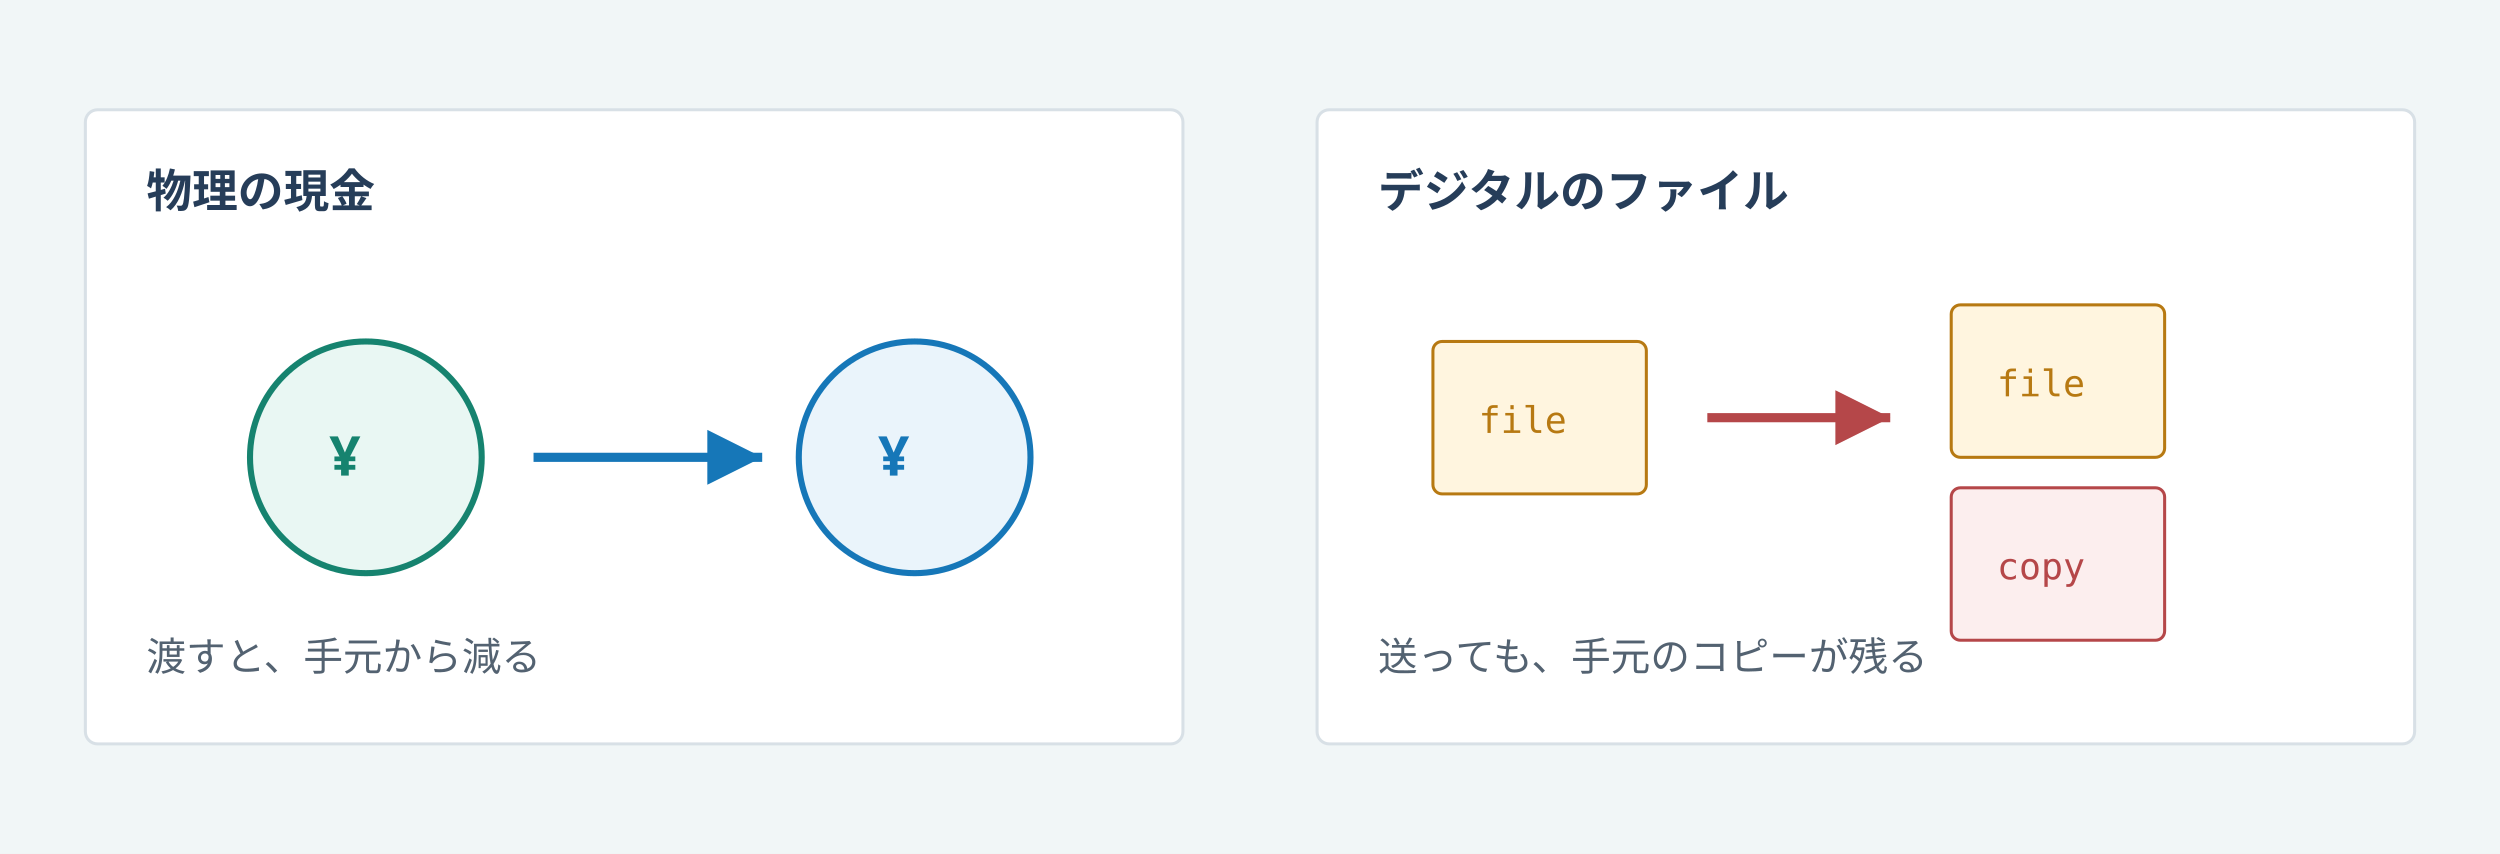
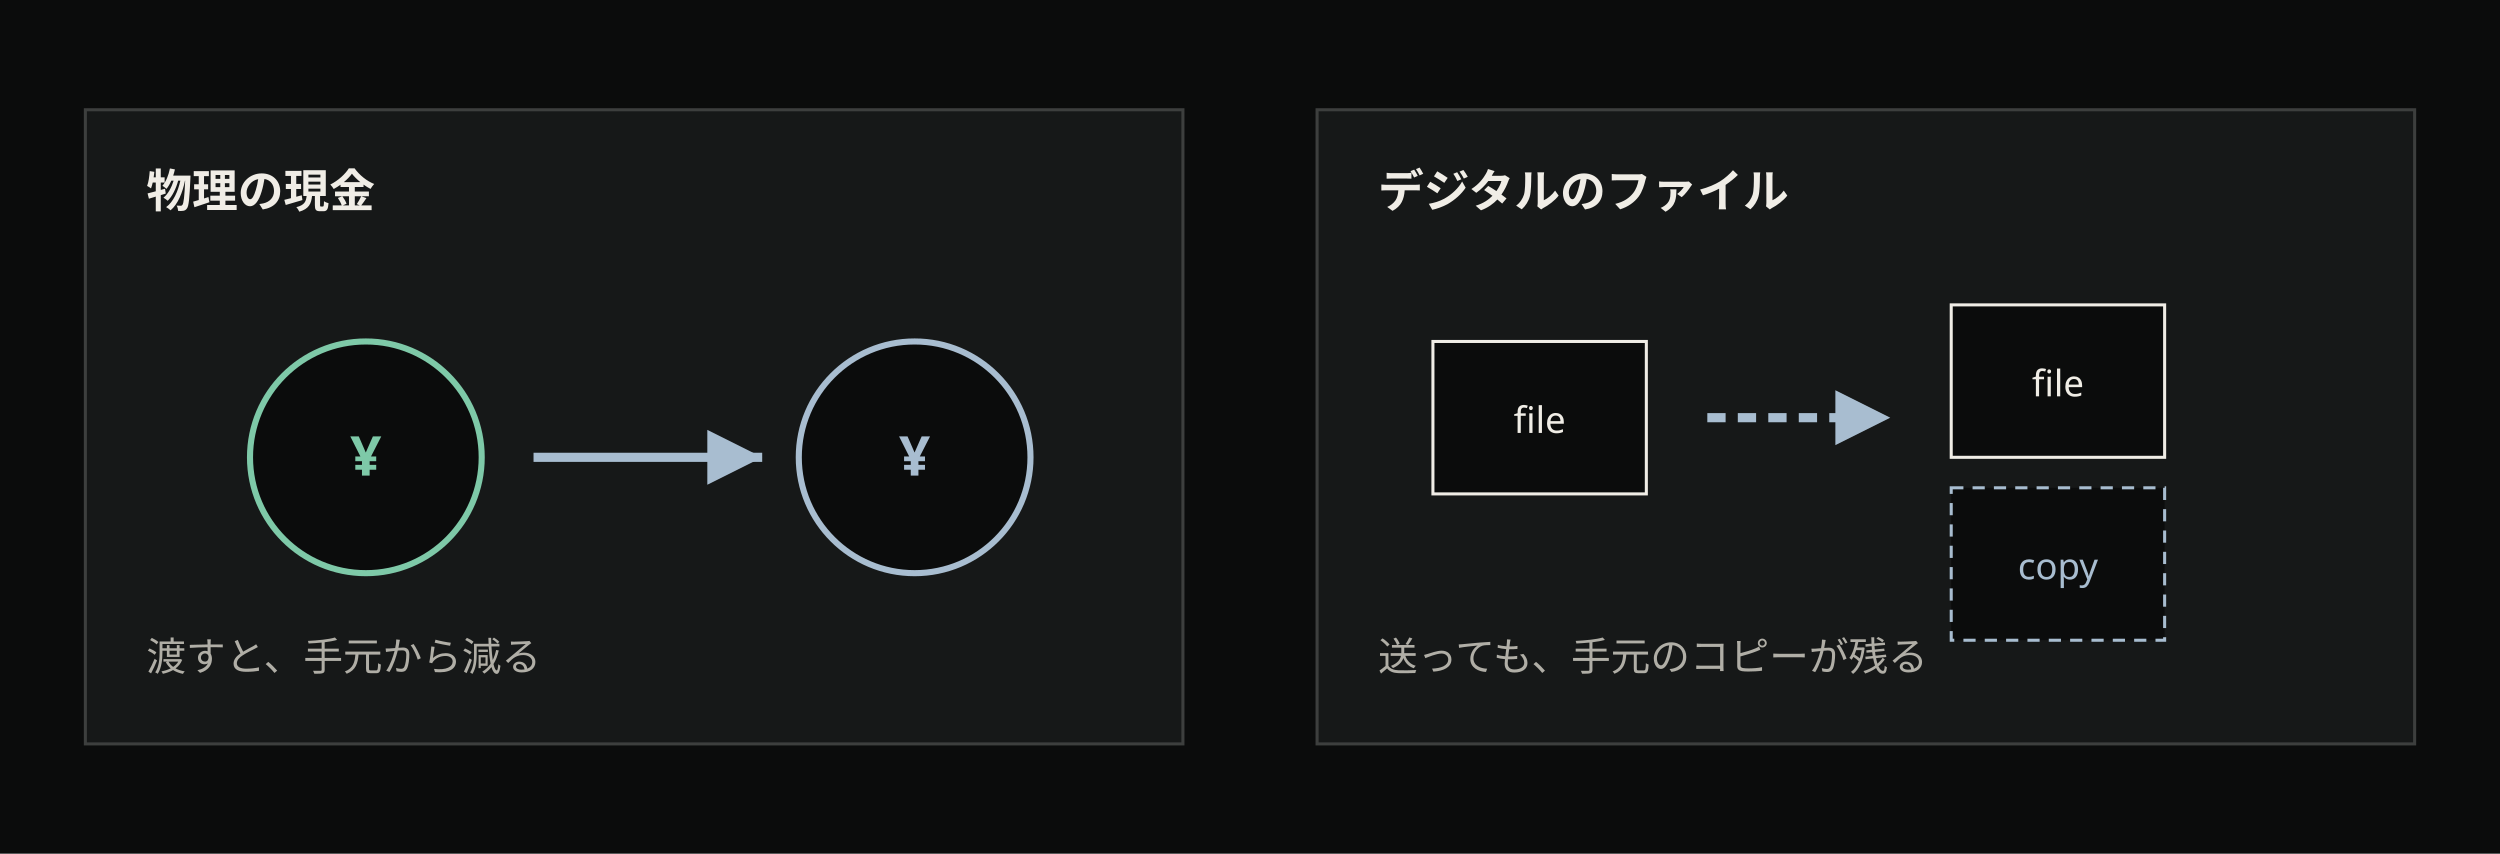
<svg xmlns="http://www.w3.org/2000/svg" viewBox="0 0 820 280" role="img" aria-labelledby="t d">
-   <rect width="820" height="280" fill="#f1f6f7" />
-   <rect x="28" y="36" width="360" height="208" rx="4" fill="#fff" stroke="#d8e0e6" />
-   <text x="48" y="68" font-family="IBM Plex Sans, Noto Sans JP, sans-serif" font-size="15" font-weight="700" fill="#263d59">物理の現金</text>
-   <circle cx="120" cy="150" r="38" fill="#e9f7f3" stroke="#16836f" stroke-width="2" />
-   <text x="108" y="156" font-family="IBM Plex Sans, sans-serif" font-size="18" font-weight="700" fill="#16836f">¥</text>
-   <path d="M175 150 H250" stroke="#1677b8" stroke-width="3" marker-end="url(#a)" />
-   <circle cx="300" cy="150" r="38" fill="#eaf4fb" stroke="#1677b8" stroke-width="2" />
-   <text x="288" y="156" font-family="IBM Plex Sans, sans-serif" font-size="18" font-weight="700" fill="#1677b8">¥</text>
-   <text x="48" y="220" font-family="IBM Plex Sans, Noto Sans JP, sans-serif" font-size="13" fill="#536271">渡すと、手元から減る</text>
-   <rect x="432" y="36" width="360" height="208" rx="4" fill="#fff" stroke="#d8e0e6" />
-   <text x="452" y="68" font-family="IBM Plex Sans, Noto Sans JP, sans-serif" font-size="15" font-weight="700" fill="#263d59">デジタルのファイル</text>
-   <rect x="470" y="112" width="70" height="50" rx="3" fill="#fff5df" stroke="#b77912" />
-   <text x="485" y="142" font-family="ui-monospace, monospace" font-size="12" fill="#b77912">file</text>
-   <path d="M560 137 H620" stroke="#b54749" stroke-width="3" marker-end="url(#b)" />
-   <rect x="640" y="100" width="70" height="50" rx="3" fill="#fff5df" stroke="#b77912" />
-   <text x="655" y="130" font-family="ui-monospace, monospace" font-size="12" fill="#b77912">file</text>
-   <rect x="640" y="160" width="70" height="50" rx="3" fill="#fceeee" stroke="#b54749" />
-   <text x="655" y="190" font-family="ui-monospace, monospace" font-size="12" fill="#b54749">copy</text>
-   <text x="452" y="220" font-family="IBM Plex Sans, Noto Sans JP, sans-serif" font-size="13" fill="#536271">送っても、手元のコピーが残る</text>
+   <rect width="820" height="280" fill="#0b0c0c" />
+   <rect x="28" y="36" width="360" height="208" fill="#161818" stroke="#3d3f3e" />
+   <text x="48" y="68" font-family="'Noto Sans JP','IBM Plex Sans',sans-serif" font-size="15" font-weight="700" fill="#f0ede6">物理の現金</text>
+   <circle cx="120" cy="150" r="38" fill="#0b0c0c" stroke="#7ec9a8" stroke-width="2" />
+   <text x="120" y="156" text-anchor="middle" font-family="'Noto Sans JP','IBM Plex Sans',sans-serif" font-size="18" font-weight="700" fill="#7ec9a8">¥</text>
+   <path d="M175 150 H250" stroke="#a8bdd0" stroke-width="3" marker-end="url(#a)" />
+   <circle cx="300" cy="150" r="38" fill="#0b0c0c" stroke="#a8bdd0" stroke-width="2" />
+   <text x="300" y="156" text-anchor="middle" font-family="'Noto Sans JP','IBM Plex Sans',sans-serif" font-size="18" font-weight="700" fill="#a8bdd0">¥</text>
+   <text x="48" y="220" font-family="'Noto Sans JP','IBM Plex Sans',sans-serif" font-size="13" fill="#b0aea6">渡すと、手元から減る</text>
+   <rect x="432" y="36" width="360" height="208" fill="#161818" stroke="#3d3f3e" />
+   <text x="452" y="68" font-family="'Noto Sans JP','IBM Plex Sans',sans-serif" font-size="15" font-weight="700" fill="#f0ede6">デジタルのファイル</text>
+   <rect x="470" y="112" width="70" height="50" fill="#0b0c0c" stroke="#f0ede6" />
+   <text x="505" y="142" text-anchor="middle" font-family="'Noto Sans JP','IBM Plex Sans',sans-serif" font-size="12" fill="#f0ede6">file</text>
+   <path d="M560 137 H620" stroke="#a8bdd0" stroke-width="3" stroke-dasharray="6 4" marker-end="url(#b)" />
+   <rect x="640" y="100" width="70" height="50" fill="#0b0c0c" stroke="#f0ede6" />
+   <text x="675" y="130" text-anchor="middle" font-family="'Noto Sans JP','IBM Plex Sans',sans-serif" font-size="12" fill="#f0ede6">file</text>
+   <rect x="640" y="160" width="70" height="50" fill="#0b0c0c" stroke="#a8bdd0" stroke-dasharray="4 3" />
+   <text x="675" y="190" text-anchor="middle" font-family="'Noto Sans JP','IBM Plex Sans',sans-serif" font-size="12" fill="#a8bdd0">copy</text>
+   <text x="452" y="220" font-family="'Noto Sans JP','IBM Plex Sans',sans-serif" font-size="13" fill="#b0aea6">送っても、手元のコピーが残る</text>
  <defs>
    <marker id="a" markerWidth="8" markerHeight="8" refX="6" refY="3" orient="auto">
-       <path d="M0,0 L6,3 L0,6 Z" fill="#1677b8" />
+       <path d="M0,0 L6,3 L0,6 Z" fill="#a8bdd0" />
    </marker>
    <marker id="b" markerWidth="8" markerHeight="8" refX="6" refY="3" orient="auto">
-       <path d="M0,0 L6,3 L0,6 Z" fill="#b54749" />
+       <path d="M0,0 L6,3 L0,6 Z" fill="#a8bdd0" />
    </marker>
  </defs>
</svg>
